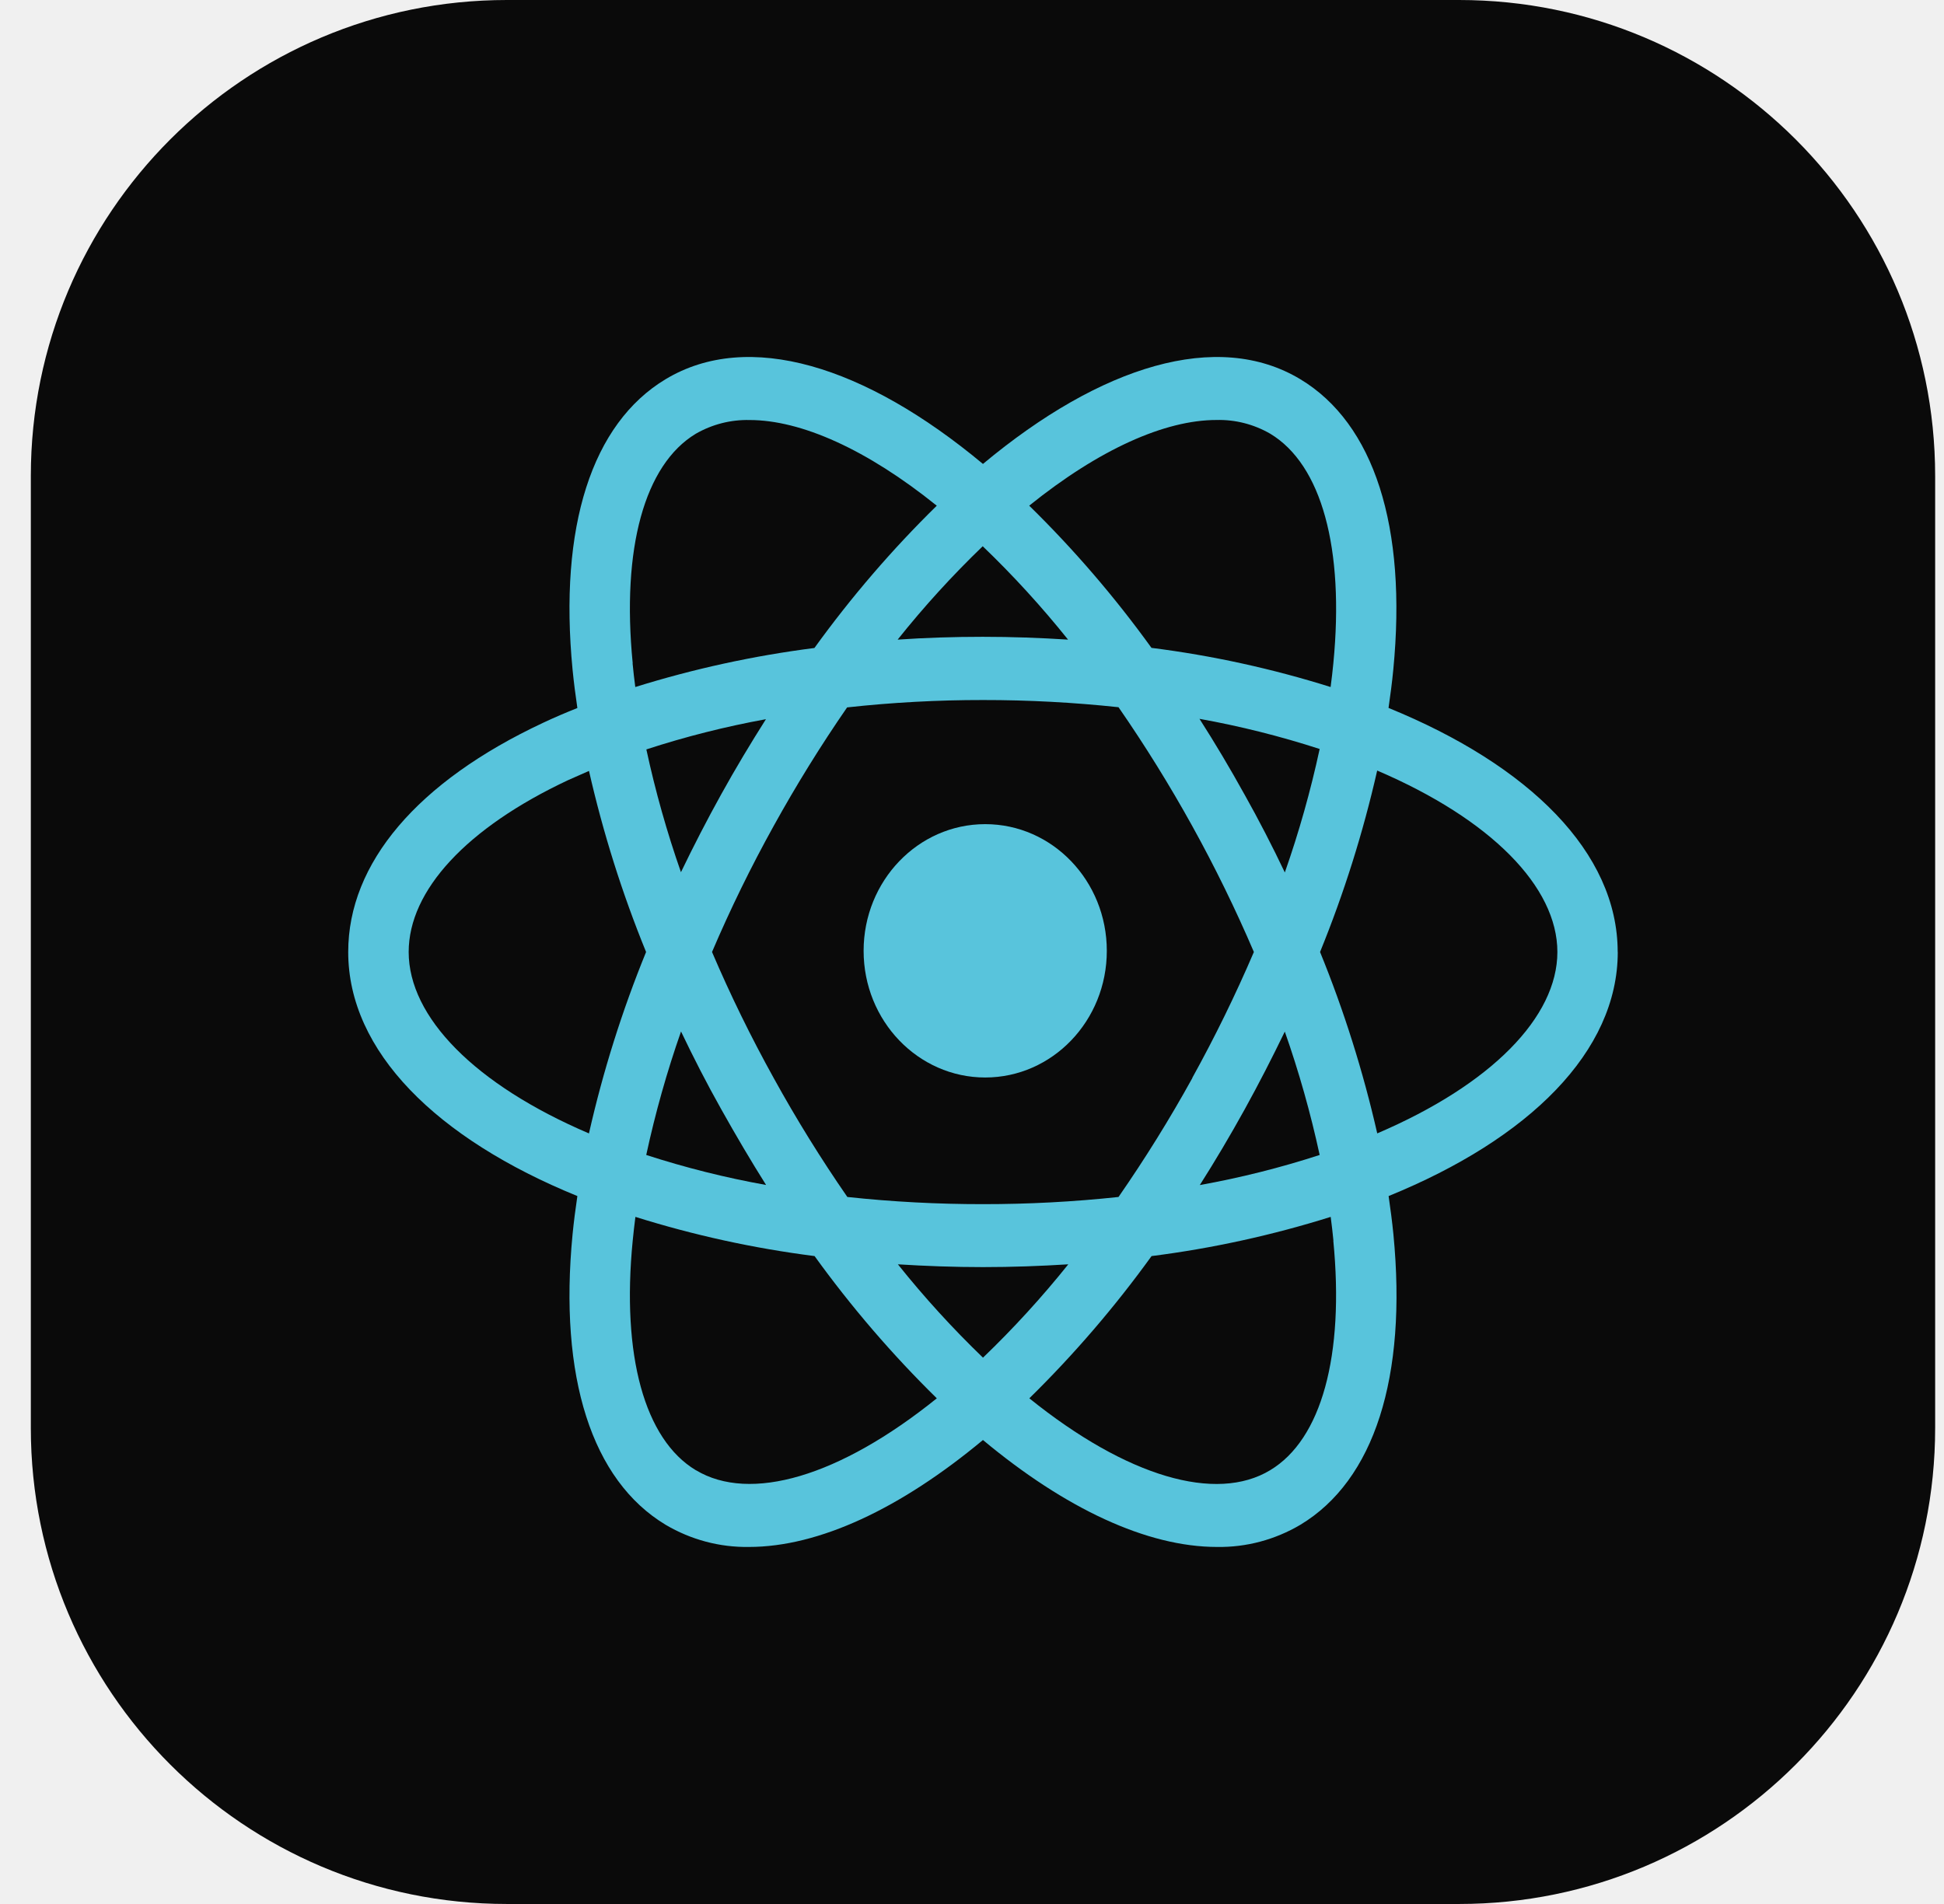
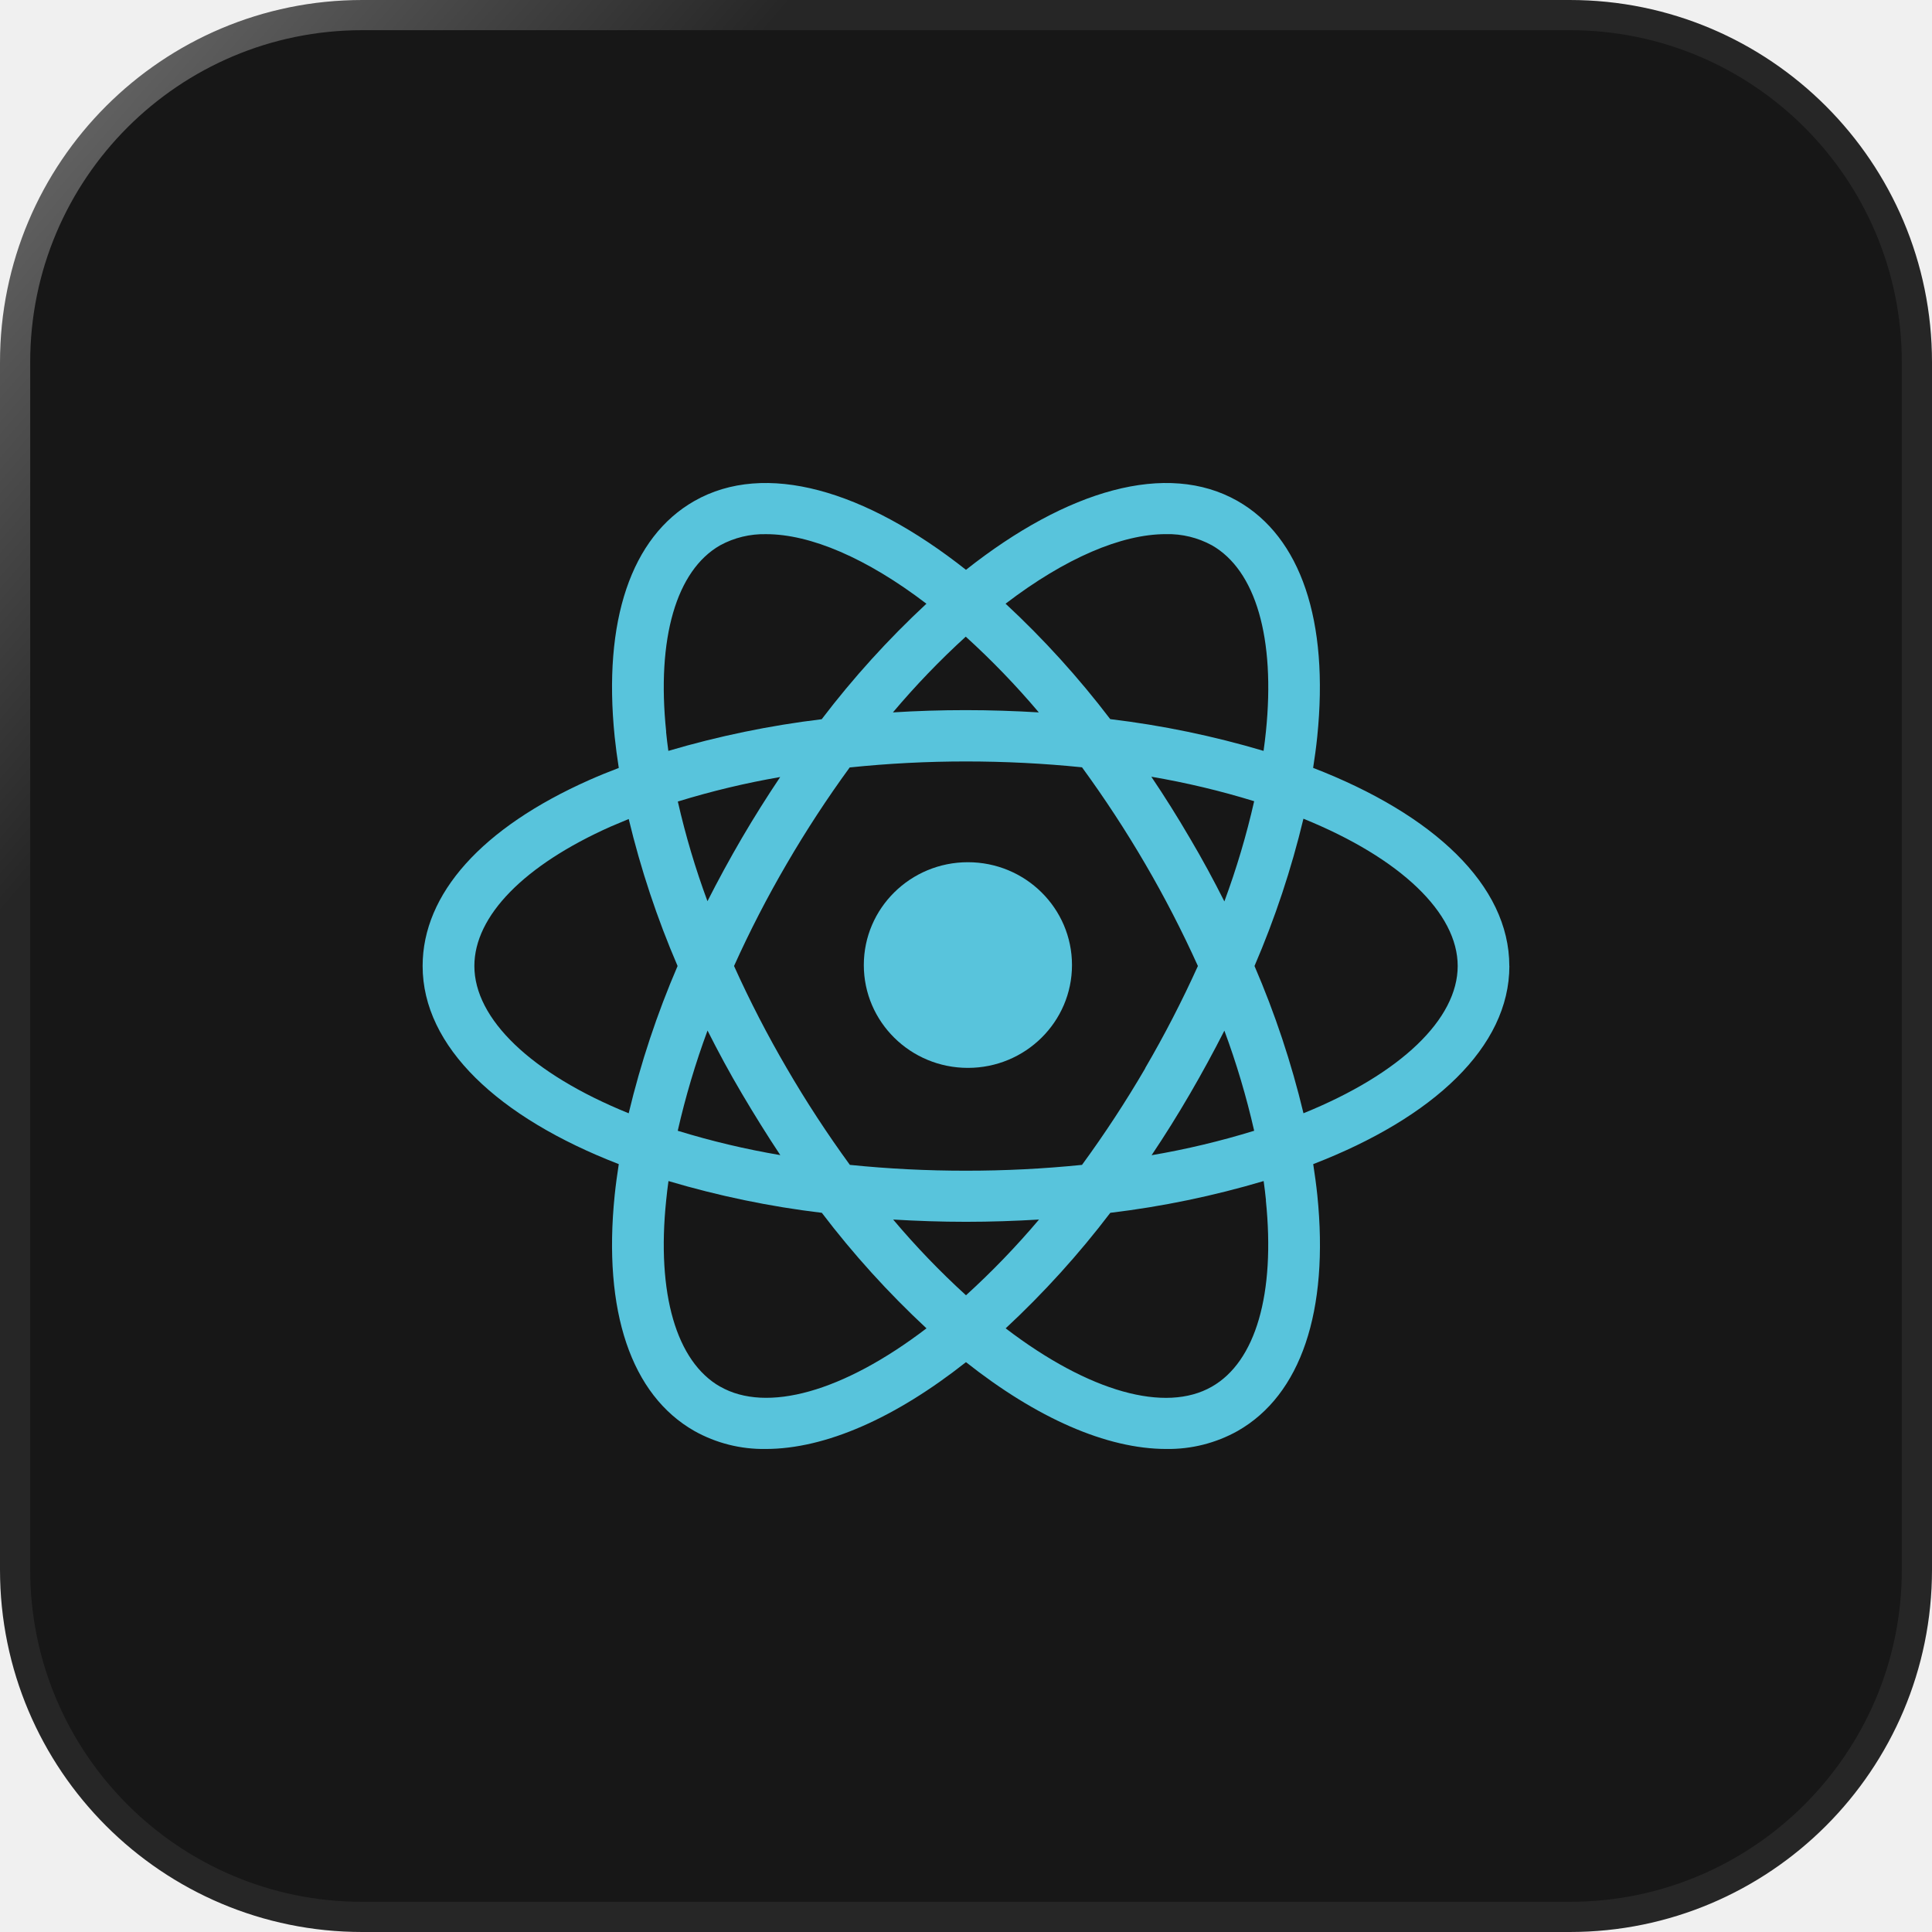
- <svg xmlns="http://www.w3.org/2000/svg" width="49" height="48" viewBox="0 0 49 48" fill="none">
-   <rect x="0.777" width="48" height="48" rx="12" fill="#0A0A0A" />
-   <g clip-path="url(#clip0_73_207)">
-     <path d="M24.833 20.777C23.141 20.777 21.768 22.207 21.768 23.971C21.768 25.734 23.141 27.164 24.833 27.164C26.526 27.164 27.898 25.734 27.898 23.971C27.898 22.207 26.526 20.777 24.833 20.777Z" fill="#58C4DC" />
-     <path d="M40.775 24C40.775 21.493 38.547 19.294 34.999 17.847C35.046 17.521 35.089 17.199 35.119 16.882C35.469 13.28 34.636 10.68 32.775 9.56C30.692 8.307 27.75 9.216 24.776 11.696C21.802 9.216 18.86 8.307 16.777 9.56C14.916 10.68 14.083 13.28 14.432 16.882C14.463 17.199 14.505 17.522 14.553 17.849C14.258 17.967 13.967 18.091 13.689 18.222C10.521 19.706 8.777 21.76 8.777 24C8.777 26.507 11.005 28.706 14.553 30.153C14.505 30.478 14.463 30.801 14.432 31.117C14.083 34.72 14.916 37.319 16.777 38.44C17.417 38.818 18.142 39.011 18.878 38.999C20.641 38.999 22.7 38.032 24.776 36.303C26.851 38.032 28.911 38.999 30.676 38.999C31.412 39.011 32.137 38.818 32.777 38.44C34.639 37.319 35.472 34.72 35.122 31.117C35.091 30.801 35.048 30.478 35.001 30.153C38.549 28.708 40.777 26.506 40.777 24M30.663 10.588C31.136 10.576 31.603 10.695 32.017 10.934C33.31 11.712 33.89 13.821 33.608 16.721C33.589 16.919 33.566 17.119 33.539 17.32C32.064 16.857 30.553 16.526 29.024 16.333C28.097 15.048 27.066 13.849 25.942 12.748C27.706 11.327 29.362 10.588 30.662 10.588M30.055 27.176C29.485 28.209 28.863 29.21 28.193 30.176C27.057 30.298 25.916 30.358 24.775 30.357C23.634 30.358 22.493 30.298 21.358 30.176C20.69 29.21 20.07 28.209 19.501 27.176C18.93 26.146 18.411 25.086 17.947 24C18.411 22.913 18.93 21.853 19.501 20.823C20.069 19.795 20.687 18.797 21.352 17.834C22.49 17.709 23.632 17.647 24.776 17.648C25.917 17.647 27.058 17.708 28.193 17.829C28.861 18.794 29.481 19.793 30.051 20.823C30.621 21.853 31.14 22.914 31.605 24C31.14 25.086 30.621 26.146 30.051 27.176M32.382 26C32.74 27.018 33.034 28.059 33.263 29.117C32.273 29.439 31.264 29.692 30.242 29.876C30.63 29.266 31.006 28.631 31.371 27.971C31.731 27.32 32.068 26.662 32.386 26.004M22.632 31.874C23.334 31.918 24.051 31.944 24.777 31.944C25.503 31.944 26.224 31.918 26.927 31.874C26.261 32.706 25.542 33.492 24.777 34.227C24.014 33.492 23.297 32.706 22.632 31.874ZM19.311 29.874C18.289 29.691 17.28 29.438 16.289 29.117C16.517 28.061 16.81 27.021 17.166 26.004C17.48 26.662 17.817 27.32 18.183 27.971C18.548 28.623 18.926 29.265 19.311 29.876M17.166 21.994C16.811 20.981 16.519 19.945 16.292 18.893C17.279 18.571 18.286 18.317 19.306 18.131C18.92 18.74 18.541 19.37 18.177 20.028C17.812 20.686 17.479 21.335 17.161 21.994M26.921 16.125C26.219 16.08 25.502 16.054 24.77 16.054C24.045 16.054 23.33 16.077 22.626 16.125C23.29 15.292 24.007 14.506 24.77 13.771C25.536 14.506 26.254 15.292 26.921 16.125ZM31.368 20.028C31.003 19.368 30.624 18.732 30.234 18.122C31.258 18.306 32.27 18.56 33.263 18.882C33.035 19.938 32.742 20.978 32.385 21.995C32.072 21.337 31.734 20.68 31.369 20.029M15.948 16.722C15.663 13.823 16.247 11.713 17.538 10.935C17.952 10.697 18.42 10.578 18.892 10.589C20.192 10.589 21.848 11.328 23.612 12.749C22.488 13.851 21.456 15.051 20.528 16.336C18.999 16.531 17.489 16.86 16.013 17.32C15.987 17.119 15.963 16.92 15.945 16.722M14.314 19.67C14.488 19.592 14.665 19.513 14.846 19.435C15.201 20.996 15.682 22.523 16.285 24C15.681 25.479 15.199 27.009 14.845 28.574C11.968 27.344 10.301 25.641 10.301 24C10.301 22.444 11.768 20.867 14.314 19.67ZM17.538 37.064C16.247 36.287 15.663 34.176 15.948 31.277C15.967 31.08 15.99 30.881 16.016 30.678C17.491 31.141 19.002 31.471 20.532 31.666C21.459 32.95 22.49 34.15 23.613 35.252C21.154 37.233 18.906 37.885 17.541 37.064M33.607 31.277C33.889 34.177 33.309 36.287 32.016 37.064C30.653 37.888 28.404 37.233 25.945 35.252C27.068 34.15 28.099 32.95 29.026 31.666C30.555 31.472 32.066 31.141 33.541 30.678C33.568 30.881 33.591 31.08 33.61 31.277M34.714 28.571C34.358 27.008 33.876 25.478 33.273 24C33.876 22.52 34.358 20.99 34.713 19.426C37.584 20.655 39.255 22.358 39.255 24C39.255 25.641 37.588 27.344 34.712 28.574" fill="#58C4DC" />
+ <svg xmlns="http://www.w3.org/2000/svg" width="64" height="64" viewBox="0 0 64 64" fill="none">
+   <rect x="0.5" y="0.5" width="63" height="63" rx="11.5" fill="#171717" />
+   <rect x="0.5" y="0.5" width="63" height="63" rx="11.5" stroke="url(#paint0_linear_194_525)" />
+   <g clip-path="url(#clip0_194_525)">
+     <path d="M32.063 28.562C30.159 28.562 28.615 30.087 28.615 31.969C28.615 33.85 30.159 35.375 32.063 35.375C33.968 35.375 35.511 33.85 35.511 31.969C35.511 30.087 33.968 28.562 32.063 28.562Z" fill="#58C4DC" />
+     <path d="M49.998 32C49.998 29.326 47.491 26.98 43.499 25.437C43.553 25.089 43.601 24.745 43.635 24.408C44.029 20.565 43.092 17.792 40.998 16.597C38.654 15.261 35.345 16.231 31.999 18.876C28.652 16.231 25.343 15.261 23 16.597C20.906 17.792 19.969 20.565 20.362 24.408C20.397 24.745 20.444 25.09 20.498 25.439C20.166 25.565 19.839 25.698 19.526 25.837C15.962 27.419 14 29.61 14 32C14 34.674 16.507 37.019 20.498 38.563C20.444 38.91 20.397 39.254 20.362 39.592C19.969 43.434 20.906 46.208 23 47.402C23.72 47.806 24.536 48.012 25.363 47.999C27.347 47.999 29.663 46.968 31.999 45.123C34.333 46.968 36.651 47.999 38.637 47.999C39.464 48.011 40.28 47.805 41 47.402C43.094 46.208 44.031 43.434 43.638 39.592C43.603 39.254 43.555 38.91 43.502 38.563C47.493 37.022 50 34.673 50 32M38.621 17.694C39.154 17.681 39.679 17.809 40.145 18.063C41.599 18.892 42.252 21.142 41.935 24.236C41.913 24.447 41.888 24.66 41.857 24.874C40.198 24.381 38.498 24.028 36.778 23.822C35.734 22.451 34.575 21.172 33.311 19.998C35.295 18.482 37.158 17.694 38.62 17.694M37.938 35.388C37.296 36.489 36.596 37.557 35.843 38.588C34.565 38.718 33.282 38.782 31.997 38.781C30.714 38.782 29.43 38.718 28.153 38.588C27.402 37.557 26.704 36.489 26.064 35.388C25.422 34.289 24.838 33.158 24.316 32C24.838 30.841 25.422 29.71 26.064 28.611C26.703 27.514 27.398 26.45 28.147 25.423C29.427 25.29 30.712 25.224 31.999 25.224C33.283 25.224 34.566 25.288 35.843 25.418C36.594 26.447 37.292 27.513 37.933 28.611C38.575 29.71 39.158 30.841 39.682 32C39.158 33.158 38.575 34.289 37.933 35.388M40.556 34.133C40.959 35.219 41.289 36.33 41.546 37.458C40.432 37.801 39.297 38.072 38.148 38.268C38.585 37.617 39.008 36.94 39.418 36.236C39.823 35.541 40.203 34.84 40.561 34.138M29.587 40.399C30.377 40.446 31.183 40.474 32 40.474C32.817 40.474 33.628 40.446 34.419 40.399C33.669 41.286 32.861 42.125 32 42.908C31.141 42.125 30.335 41.287 29.587 40.399ZM25.851 38.265C24.701 38.07 23.566 37.801 22.451 37.458C22.707 36.332 23.037 35.222 23.438 34.138C23.791 34.84 24.17 35.541 24.581 36.236C24.992 36.931 25.418 37.617 25.851 38.268M23.438 29.86C23.038 28.78 22.709 27.675 22.454 26.552C23.565 26.209 24.698 25.938 25.845 25.74C25.41 26.389 24.985 27.062 24.575 27.763C24.165 28.465 23.79 29.157 23.432 29.86M34.412 23.599C33.622 23.552 32.815 23.524 31.992 23.524C31.176 23.524 30.372 23.549 29.579 23.599C30.327 22.712 31.133 21.873 31.992 21.09C32.854 21.873 33.662 22.711 34.412 23.599ZM39.415 27.763C39.004 27.059 38.578 26.381 38.139 25.73C39.291 25.926 40.43 26.197 41.546 26.541C41.29 27.668 40.96 28.777 40.559 29.861C40.206 29.16 39.827 28.458 39.416 27.764M22.068 24.237C21.747 21.145 22.403 18.894 23.856 18.064C24.322 17.81 24.848 17.683 25.38 17.695C26.841 17.695 28.704 18.483 30.689 19.999C29.425 21.174 28.264 22.454 27.22 23.825C25.5 24.033 23.801 24.384 22.14 24.874C22.111 24.66 22.084 24.448 22.064 24.237M20.229 27.382C20.425 27.298 20.624 27.214 20.827 27.131C21.227 28.796 21.768 30.425 22.446 32C21.767 33.578 21.225 35.21 20.826 36.879C17.59 35.567 15.714 33.75 15.714 32C15.714 30.341 17.365 28.658 20.229 27.382ZM23.856 45.935C22.403 45.106 21.747 42.854 22.068 39.762C22.088 39.552 22.115 39.34 22.144 39.124C23.804 39.617 25.503 39.97 27.224 40.176C28.267 41.547 29.427 42.827 30.691 44.003C27.924 46.115 25.395 46.811 23.86 45.935M41.933 39.762C42.251 42.856 41.598 45.106 40.144 45.935C38.61 46.814 36.08 46.115 33.314 44.003C34.578 42.827 35.737 41.547 36.78 40.176C38.501 39.97 40.2 39.617 41.86 39.124C41.89 39.34 41.916 39.552 41.937 39.762M43.179 36.876C42.779 35.208 42.237 33.577 41.557 32C42.236 30.422 42.778 28.789 43.178 27.121C46.407 28.432 48.288 30.249 48.288 32C48.288 33.75 46.412 35.567 43.177 36.879" fill="#58C4DC" />
  </g>
  <defs>
-     <clipPath id="clip0_73_207">
-       <rect width="32" height="30" fill="white" transform="translate(8.7771 9)" />
+     <linearGradient id="paint0_linear_194_525" x1="15" y1="13" x2="0" y2="0" gradientUnits="userSpaceOnUse">
+       <stop stop-color="#262626" />
+       <stop offset="1" stop-color="#737373" />
+     </linearGradient>
+     <clipPath id="clip0_194_525">
+       <rect width="36" height="32" fill="white" transform="translate(14 16)" />
    </clipPath>
  </defs>
</svg>
